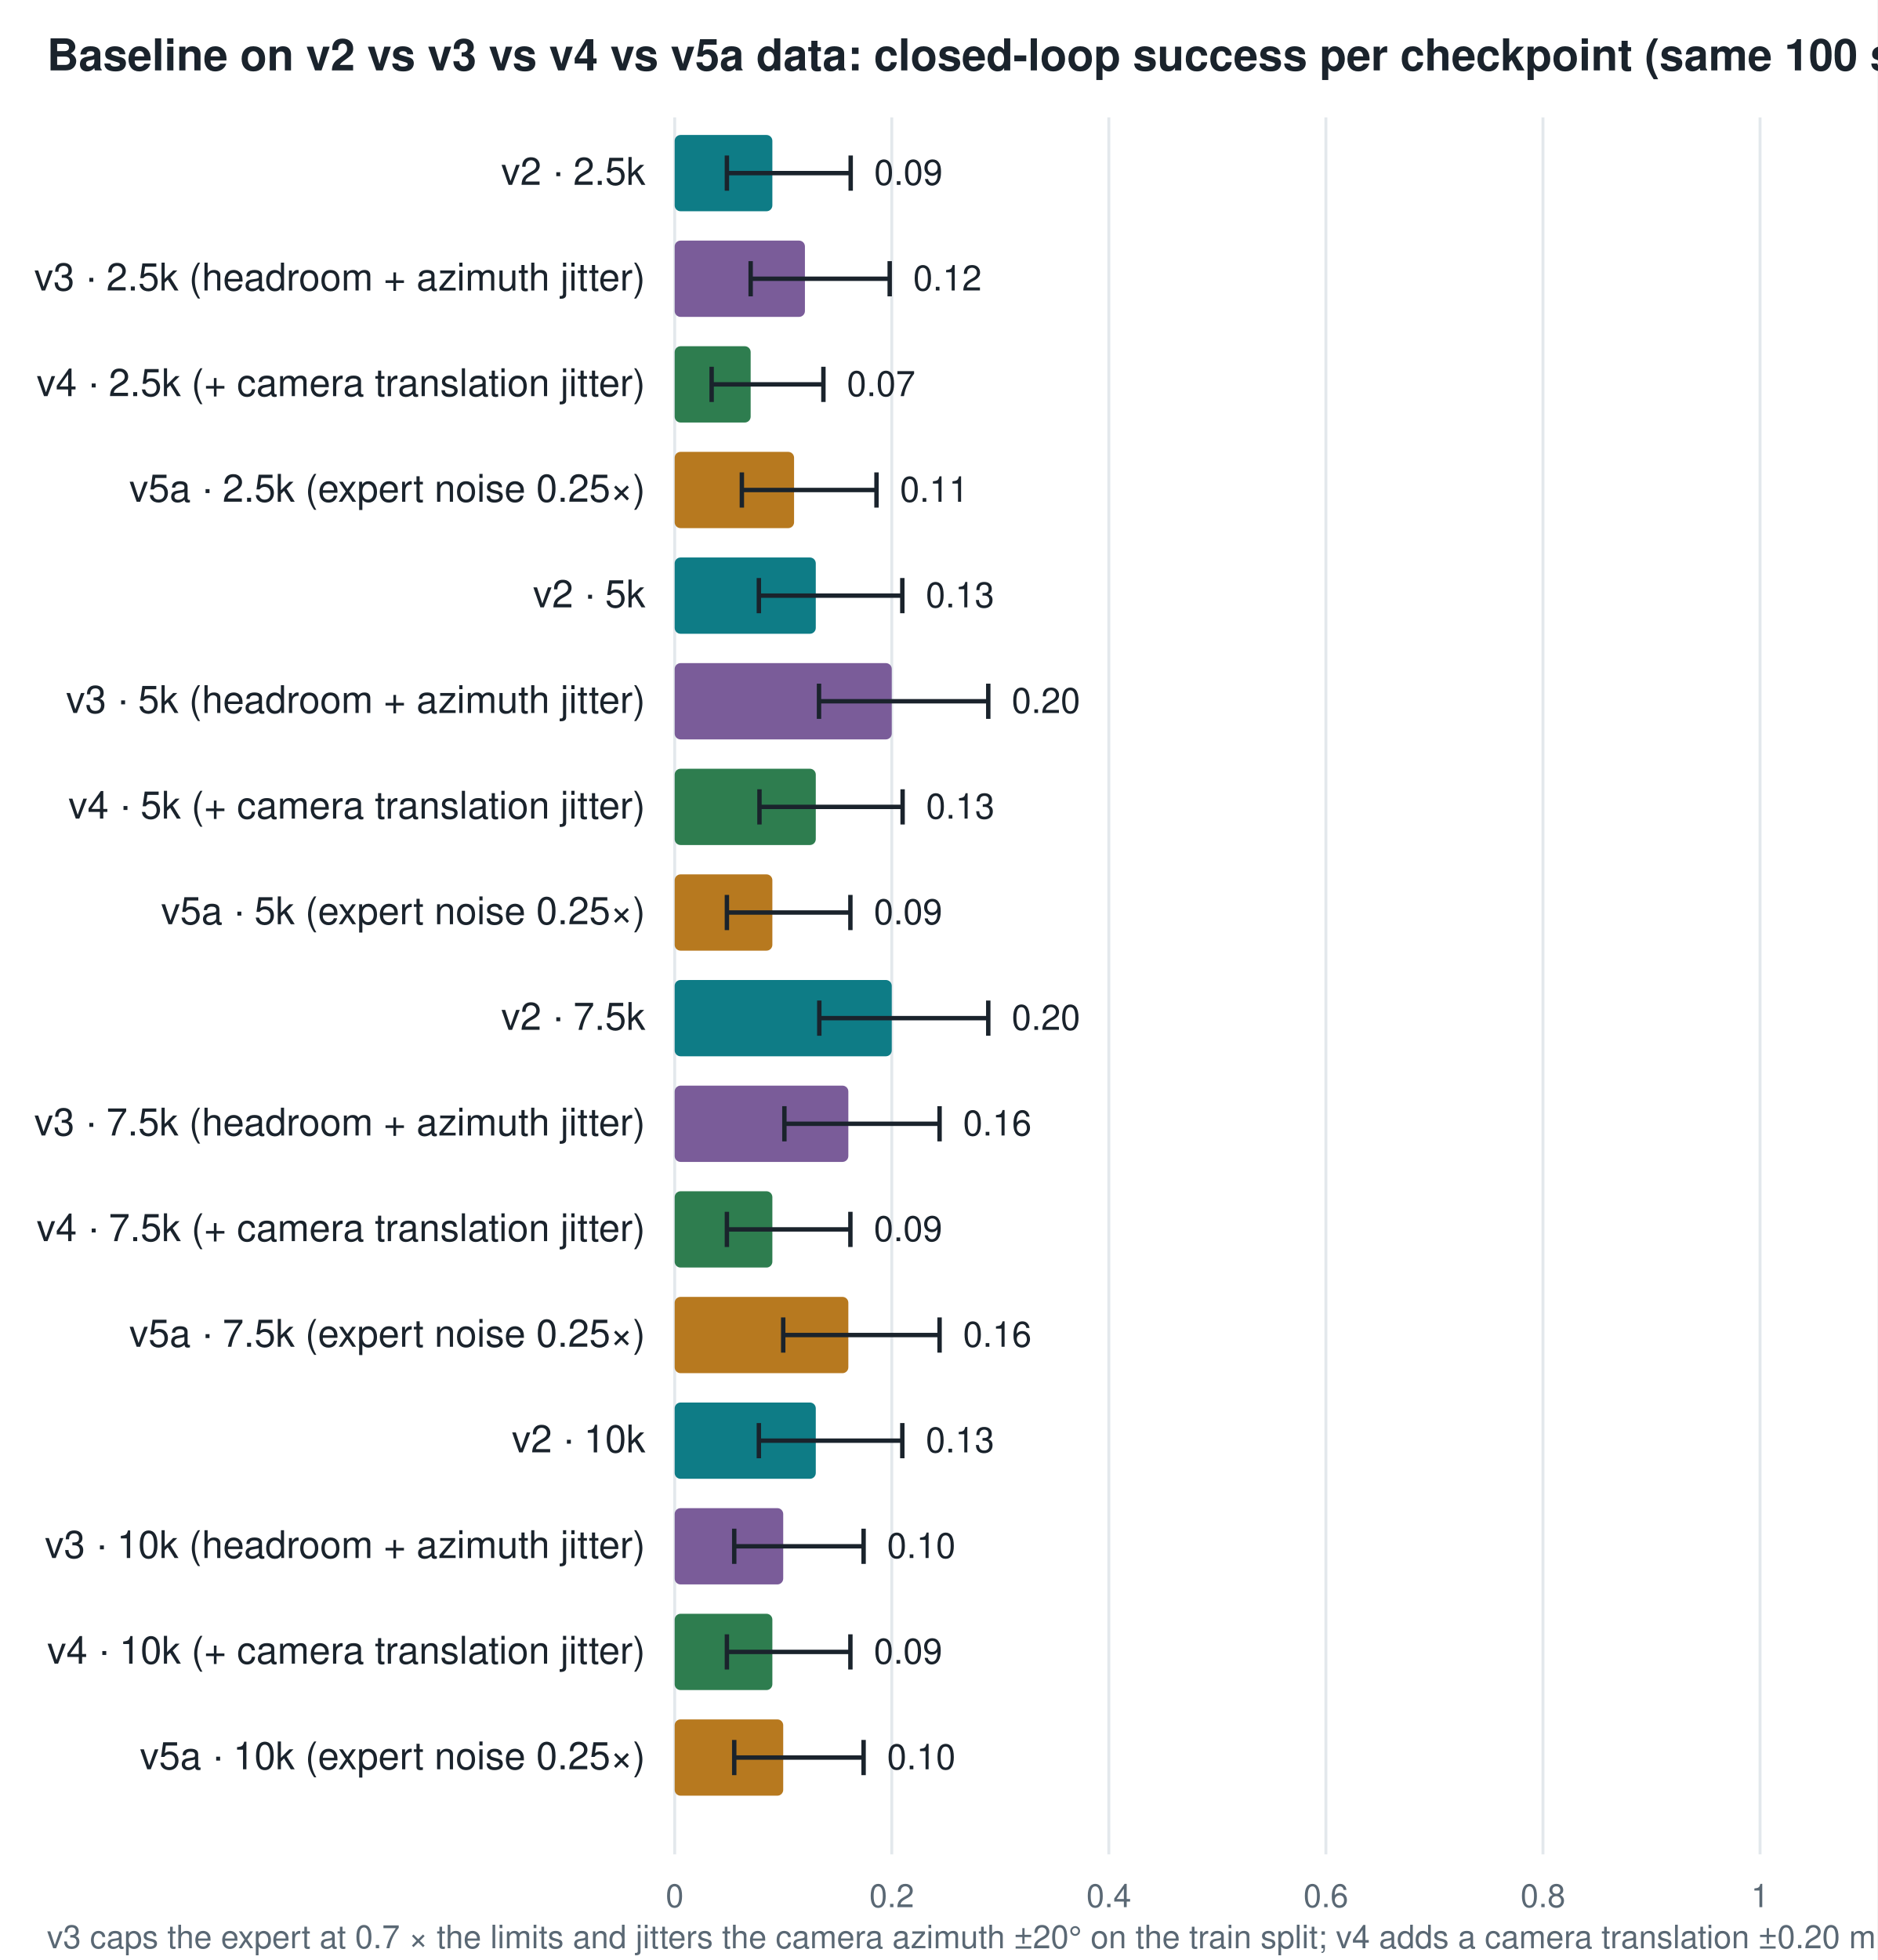
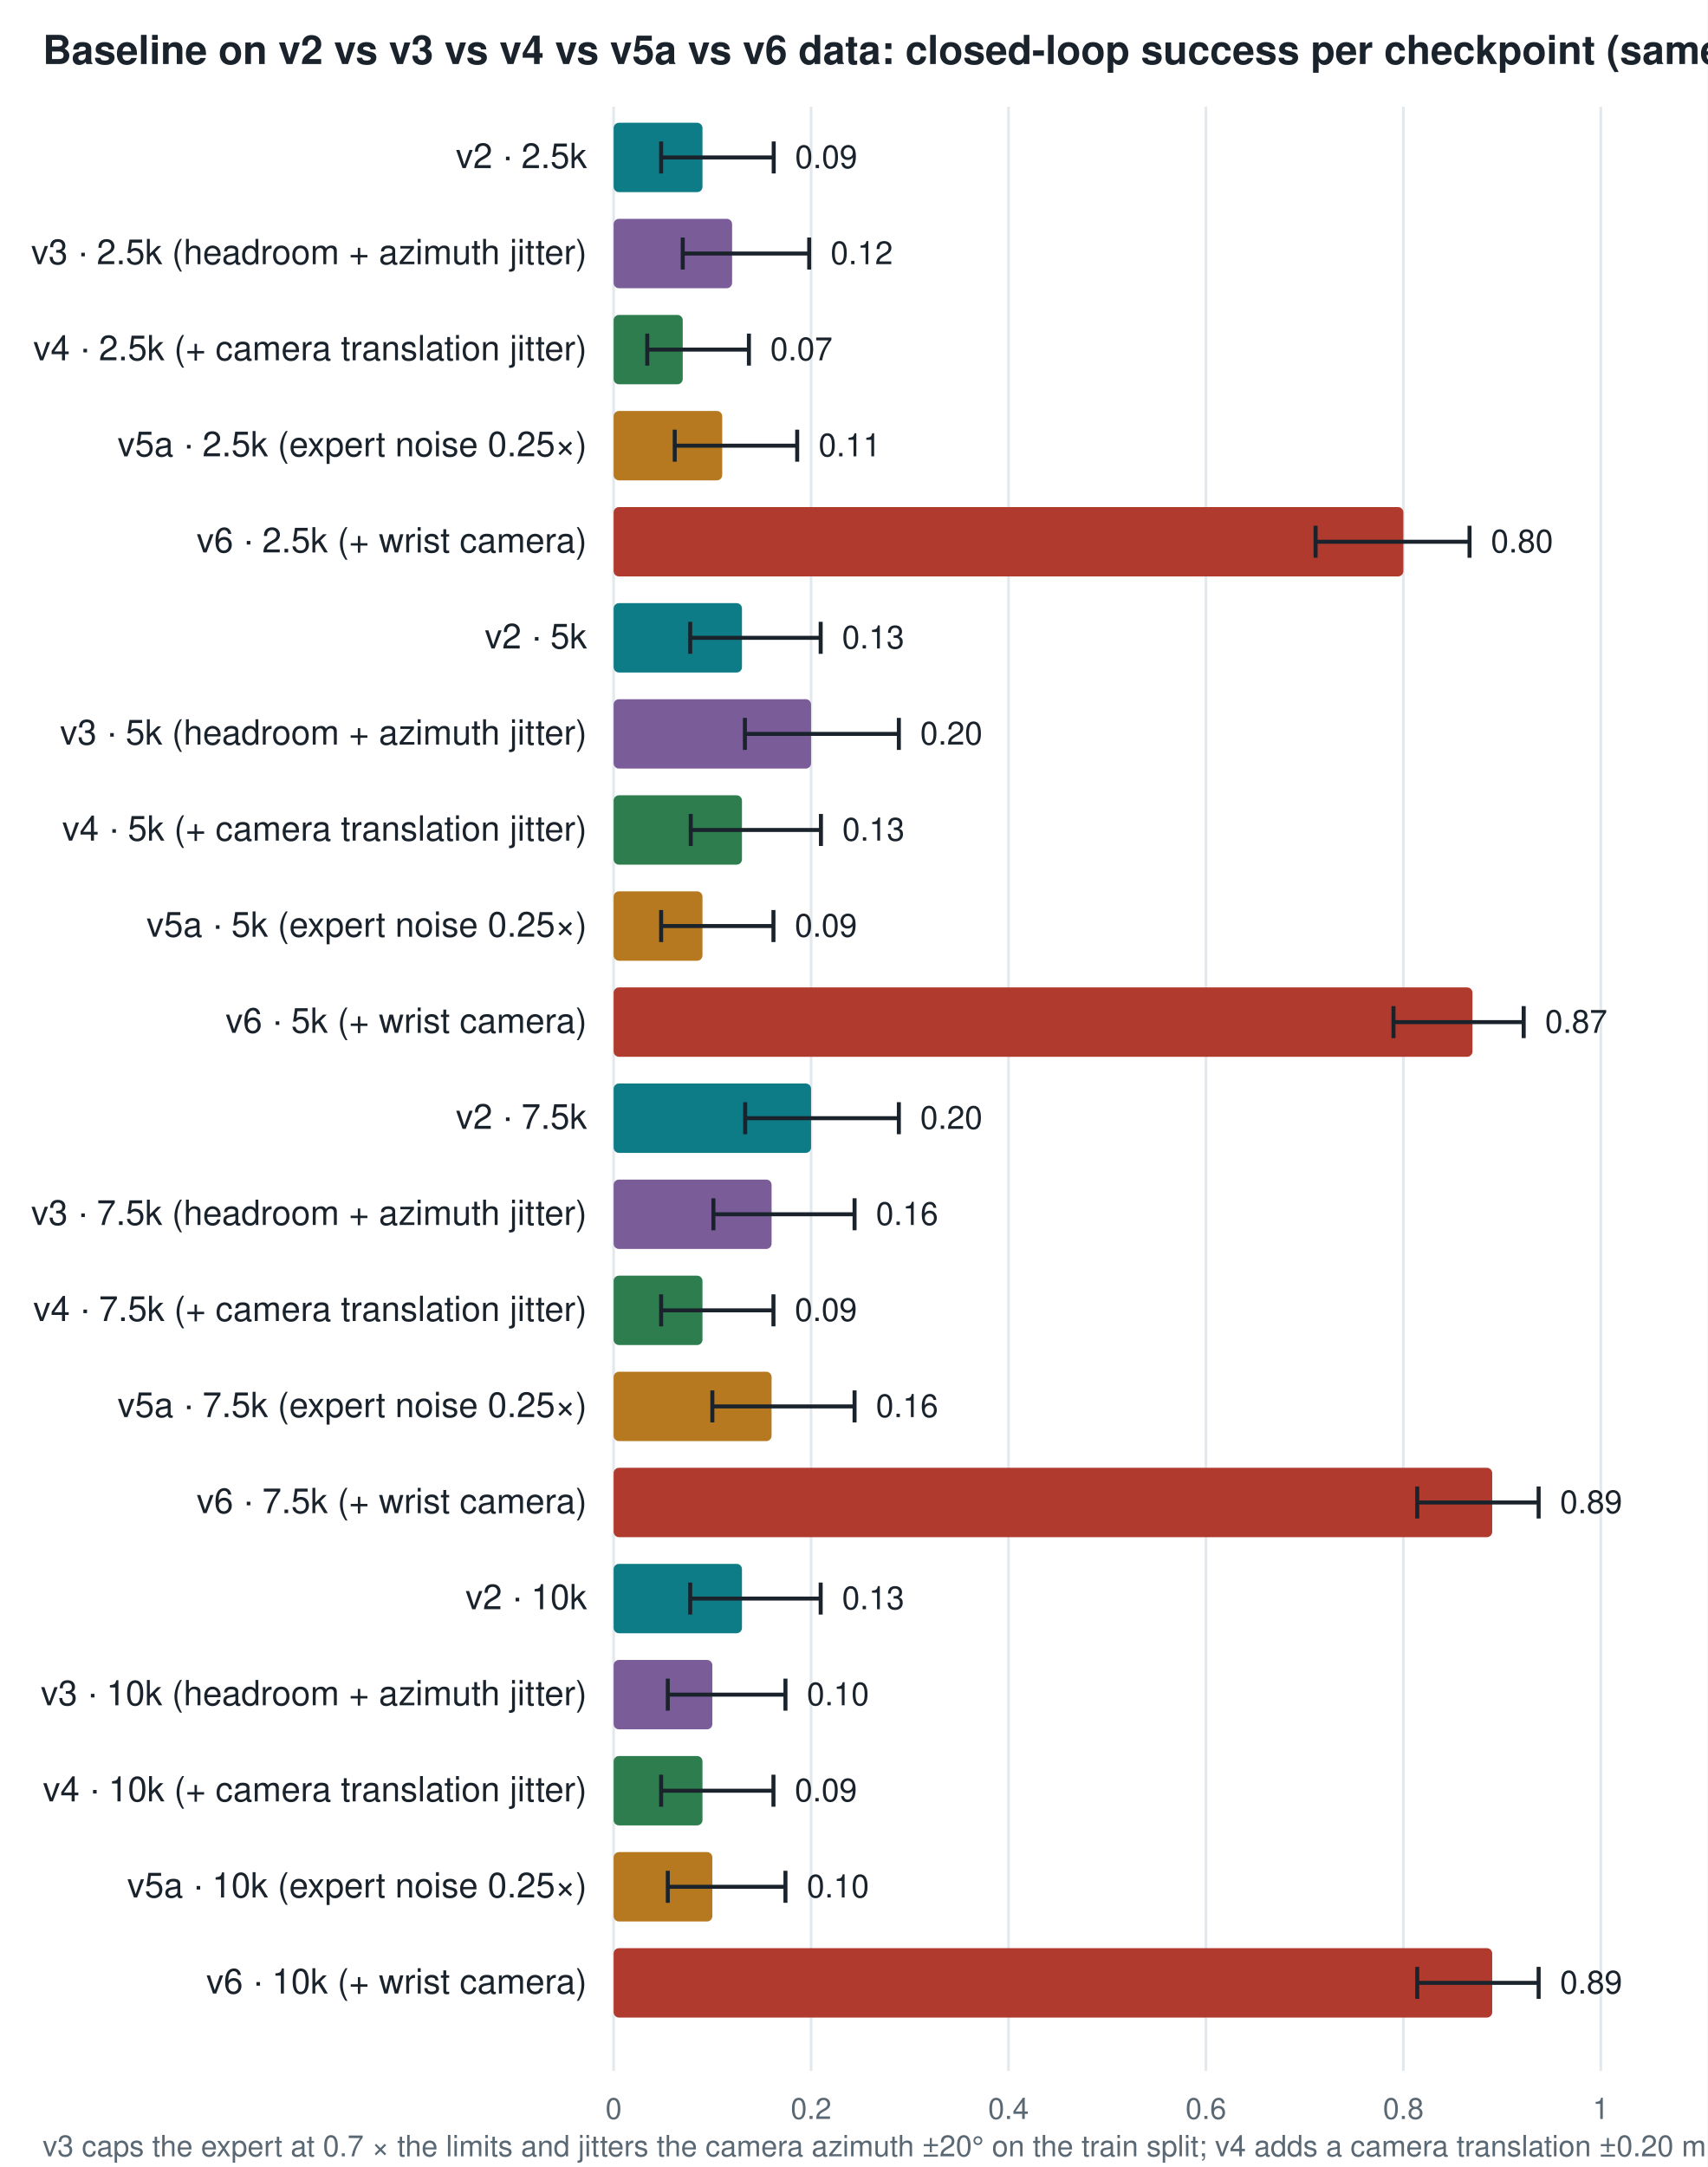
- <svg xmlns="http://www.w3.org/2000/svg" viewBox="0 0 640 668" width="640" height="668" font-family="IBM Plex Sans, Helvetica, Arial, sans-serif" font-size="13">
-   <rect width="640" height="668" fill="#FFFFFF" />
-   <text x="16" y="24" font-size="15" font-weight="600" fill="#1A232C">Baseline on v2 vs v3 vs v4 vs v5a data: closed-loop success per checkpoint (same 100 seeds, Wilson 95 %)</text>
-   <line x1="230.0" y1="40" x2="230.0" y2="632" stroke="#E3E8EC" stroke-width="1" />
-   <text x="230.0" y="650" text-anchor="middle" fill="#5A6874" font-size="11">0</text>
-   <line x1="304.0" y1="40" x2="304.0" y2="632" stroke="#E3E8EC" stroke-width="1" />
-   <text x="304.0" y="650" text-anchor="middle" fill="#5A6874" font-size="11">0.2</text>
-   <line x1="378.0" y1="40" x2="378.0" y2="632" stroke="#E3E8EC" stroke-width="1" />
-   <text x="378.0" y="650" text-anchor="middle" fill="#5A6874" font-size="11">0.4</text>
-   <line x1="452.0" y1="40" x2="452.0" y2="632" stroke="#E3E8EC" stroke-width="1" />
-   <text x="452.0" y="650" text-anchor="middle" fill="#5A6874" font-size="11">0.6</text>
-   <line x1="526.0" y1="40" x2="526.0" y2="632" stroke="#E3E8EC" stroke-width="1" />
-   <text x="526.0" y="650" text-anchor="middle" fill="#5A6874" font-size="11">0.8</text>
-   <line x1="600.0" y1="40" x2="600.0" y2="632" stroke="#E3E8EC" stroke-width="1" />
-   <text x="600.0" y="650" text-anchor="middle" fill="#5A6874" font-size="11">1</text>
+ <svg xmlns="http://www.w3.org/2000/svg" viewBox="0 0 640 812" width="640" height="812" font-family="IBM Plex Sans, Helvetica, Arial, sans-serif" font-size="13">
+   <rect width="640" height="812" fill="#FFFFFF" />
+   <text x="16" y="24" font-size="15" font-weight="600" fill="#1A232C">Baseline on v2 vs v3 vs v4 vs v5a vs v6 data: closed-loop success per checkpoint (same 100 seeds, Wilson 95 %)</text>
+   <line x1="230.0" y1="40" x2="230.0" y2="776" stroke="#E3E8EC" stroke-width="1" />
+   <text x="230.0" y="794" text-anchor="middle" fill="#5A6874" font-size="11">0</text>
+   <line x1="304.0" y1="40" x2="304.0" y2="776" stroke="#E3E8EC" stroke-width="1" />
+   <text x="304.0" y="794" text-anchor="middle" fill="#5A6874" font-size="11">0.2</text>
+   <line x1="378.0" y1="40" x2="378.0" y2="776" stroke="#E3E8EC" stroke-width="1" />
+   <text x="378.0" y="794" text-anchor="middle" fill="#5A6874" font-size="11">0.4</text>
+   <line x1="452.0" y1="40" x2="452.0" y2="776" stroke="#E3E8EC" stroke-width="1" />
+   <text x="452.0" y="794" text-anchor="middle" fill="#5A6874" font-size="11">0.6</text>
+   <line x1="526.0" y1="40" x2="526.0" y2="776" stroke="#E3E8EC" stroke-width="1" />
+   <text x="526.0" y="794" text-anchor="middle" fill="#5A6874" font-size="11">0.8</text>
+   <line x1="600.0" y1="40" x2="600.0" y2="776" stroke="#E3E8EC" stroke-width="1" />
+   <text x="600.0" y="794" text-anchor="middle" fill="#5A6874" font-size="11">1</text>
  <text x="220" y="63.0" text-anchor="end" fill="#1A232C">v2 · 2.5k</text>
  <rect x="230" y="46" width="33.3" height="26" fill="#0E7C86" rx="2" />
  <line x1="247.8" y1="59.0" x2="290.0" y2="59.0" stroke="#1A232C" stroke-width="1.5" />
  <line x1="247.8" y1="53.0" x2="247.8" y2="65.0" stroke="#1A232C" stroke-width="1.5" />
  <line x1="290.0" y1="53.0" x2="290.0" y2="65.0" stroke="#1A232C" stroke-width="1.5" />
  <text x="298.0" y="63.0" fill="#1A232C" font-size="12">0.09</text>
  <text x="220" y="99.0" text-anchor="end" fill="#1A232C">v3 · 2.5k (headroom + azimuth jitter)</text>
  <rect x="230" y="82" width="44.4" height="26" fill="#7A5C99" rx="2" />
  <line x1="255.9" y1="95.0" x2="303.3" y2="95.0" stroke="#1A232C" stroke-width="1.5" />
  <line x1="255.9" y1="89.0" x2="255.9" y2="101.0" stroke="#1A232C" stroke-width="1.5" />
  <line x1="303.3" y1="89.0" x2="303.3" y2="101.0" stroke="#1A232C" stroke-width="1.5" />
  <text x="311.3" y="99.0" fill="#1A232C" font-size="12">0.12</text>
  <text x="220" y="135.0" text-anchor="end" fill="#1A232C">v4 · 2.5k (+ camera translation jitter)</text>
  <rect x="230" y="118" width="25.9" height="26" fill="#2E7D4F" rx="2" />
  <line x1="242.6" y1="131.0" x2="280.7" y2="131.0" stroke="#1A232C" stroke-width="1.5" />
  <line x1="242.6" y1="125.0" x2="242.6" y2="137.0" stroke="#1A232C" stroke-width="1.5" />
  <line x1="280.7" y1="125.0" x2="280.7" y2="137.0" stroke="#1A232C" stroke-width="1.5" />
  <text x="288.7" y="135.0" fill="#1A232C" font-size="12">0.07</text>
  <text x="220" y="171.0" text-anchor="end" fill="#1A232C">v5a · 2.5k (expert noise 0.25×)</text>
  <rect x="230" y="154" width="40.7" height="26" fill="#B7791F" rx="2" />
  <line x1="252.9" y1="167.0" x2="298.8" y2="167.0" stroke="#1A232C" stroke-width="1.5" />
  <line x1="252.9" y1="161.0" x2="252.9" y2="173.0" stroke="#1A232C" stroke-width="1.5" />
  <line x1="298.8" y1="161.0" x2="298.8" y2="173.0" stroke="#1A232C" stroke-width="1.5" />
  <text x="306.8" y="171.0" fill="#1A232C" font-size="12">0.11</text>
-   <text x="220" y="207.0" text-anchor="end" fill="#1A232C">v2 · 5k</text>
-   <rect x="230" y="190" width="48.1" height="26" fill="#0E7C86" rx="2" />
-   <line x1="258.7" y1="203.0" x2="307.6" y2="203.0" stroke="#1A232C" stroke-width="1.5" />
-   <line x1="258.7" y1="197.0" x2="258.7" y2="209.0" stroke="#1A232C" stroke-width="1.5" />
-   <line x1="307.6" y1="197.0" x2="307.6" y2="209.0" stroke="#1A232C" stroke-width="1.5" />
-   <text x="315.6" y="207.0" fill="#1A232C" font-size="12">0.13</text>
-   <text x="220" y="243.0" text-anchor="end" fill="#1A232C">v3 · 5k (headroom + azimuth jitter)</text>
-   <rect x="230" y="226" width="74.0" height="26" fill="#7A5C99" rx="2" />
-   <line x1="279.2" y1="239.0" x2="336.9" y2="239.0" stroke="#1A232C" stroke-width="1.5" />
-   <line x1="279.2" y1="233.0" x2="279.2" y2="245.0" stroke="#1A232C" stroke-width="1.5" />
-   <line x1="336.9" y1="233.0" x2="336.9" y2="245.0" stroke="#1A232C" stroke-width="1.5" />
-   <text x="344.9" y="243.0" fill="#1A232C" font-size="12">0.20</text>
-   <text x="220" y="279.0" text-anchor="end" fill="#1A232C">v4 · 5k (+ camera translation jitter)</text>
-   <rect x="230" y="262" width="48.1" height="26" fill="#2E7D4F" rx="2" />
-   <line x1="258.9" y1="275.0" x2="307.7" y2="275.0" stroke="#1A232C" stroke-width="1.5" />
-   <line x1="258.9" y1="269.0" x2="258.9" y2="281.0" stroke="#1A232C" stroke-width="1.5" />
-   <line x1="307.7" y1="269.0" x2="307.7" y2="281.0" stroke="#1A232C" stroke-width="1.5" />
-   <text x="315.7" y="279.0" fill="#1A232C" font-size="12">0.13</text>
-   <text x="220" y="315.0" text-anchor="end" fill="#1A232C">v5a · 5k (expert noise 0.25×)</text>
-   <rect x="230" y="298" width="33.3" height="26" fill="#B7791F" rx="2" />
-   <line x1="247.8" y1="311.0" x2="289.9" y2="311.0" stroke="#1A232C" stroke-width="1.5" />
-   <line x1="247.8" y1="305.0" x2="247.8" y2="317.0" stroke="#1A232C" stroke-width="1.5" />
-   <line x1="289.9" y1="305.0" x2="289.9" y2="317.0" stroke="#1A232C" stroke-width="1.5" />
-   <text x="297.9" y="315.0" fill="#1A232C" font-size="12">0.09</text>
-   <text x="220" y="351.0" text-anchor="end" fill="#1A232C">v2 · 7.5k</text>
-   <rect x="230" y="334" width="74.0" height="26" fill="#0E7C86" rx="2" />
-   <line x1="279.3" y1="347.0" x2="336.9" y2="347.0" stroke="#1A232C" stroke-width="1.5" />
-   <line x1="279.3" y1="341.0" x2="279.3" y2="353.0" stroke="#1A232C" stroke-width="1.5" />
-   <line x1="336.9" y1="341.0" x2="336.9" y2="353.0" stroke="#1A232C" stroke-width="1.5" />
-   <text x="344.9" y="351.0" fill="#1A232C" font-size="12">0.20</text>
-   <text x="220" y="387.0" text-anchor="end" fill="#1A232C">v3 · 7.5k (headroom + azimuth jitter)</text>
-   <rect x="230" y="370" width="59.2" height="26" fill="#7A5C99" rx="2" />
-   <line x1="267.4" y1="383.0" x2="320.3" y2="383.0" stroke="#1A232C" stroke-width="1.5" />
-   <line x1="267.4" y1="377.0" x2="267.4" y2="389.0" stroke="#1A232C" stroke-width="1.5" />
-   <line x1="320.3" y1="377.0" x2="320.3" y2="389.0" stroke="#1A232C" stroke-width="1.5" />
-   <text x="328.3" y="387.0" fill="#1A232C" font-size="12">0.16</text>
-   <text x="220" y="423.0" text-anchor="end" fill="#1A232C">v4 · 7.5k (+ camera translation jitter)</text>
-   <rect x="230" y="406" width="33.3" height="26" fill="#2E7D4F" rx="2" />
-   <line x1="247.8" y1="419.0" x2="289.9" y2="419.0" stroke="#1A232C" stroke-width="1.5" />
-   <line x1="247.8" y1="413.0" x2="247.8" y2="425.0" stroke="#1A232C" stroke-width="1.5" />
-   <line x1="289.9" y1="413.0" x2="289.9" y2="425.0" stroke="#1A232C" stroke-width="1.5" />
-   <text x="297.9" y="423.0" fill="#1A232C" font-size="12">0.09</text>
-   <text x="220" y="459.0" text-anchor="end" fill="#1A232C">v5a · 7.5k (expert noise 0.25×)</text>
-   <rect x="230" y="442" width="59.2" height="26" fill="#B7791F" rx="2" />
-   <line x1="267.0" y1="455.0" x2="320.3" y2="455.0" stroke="#1A232C" stroke-width="1.5" />
-   <line x1="267.0" y1="449.0" x2="267.0" y2="461.0" stroke="#1A232C" stroke-width="1.5" />
+   <text x="220" y="207.0" text-anchor="end" fill="#1A232C">v6 · 2.5k (+ wrist camera)</text>
+   <rect x="230" y="190" width="296.0" height="26" fill="#B03A2E" rx="2" />
+   <line x1="493.1" y1="203.0" x2="550.8" y2="203.0" stroke="#1A232C" stroke-width="1.5" />
+   <line x1="493.1" y1="197.0" x2="493.1" y2="209.0" stroke="#1A232C" stroke-width="1.5" />
+   <line x1="550.8" y1="197.0" x2="550.8" y2="209.0" stroke="#1A232C" stroke-width="1.5" />
+   <text x="558.8" y="207.0" fill="#1A232C" font-size="12">0.80</text>
+   <text x="220" y="243.0" text-anchor="end" fill="#1A232C">v2 · 5k</text>
+   <rect x="230" y="226" width="48.1" height="26" fill="#0E7C86" rx="2" />
+   <line x1="258.7" y1="239.0" x2="307.6" y2="239.0" stroke="#1A232C" stroke-width="1.5" />
+   <line x1="258.7" y1="233.0" x2="258.7" y2="245.0" stroke="#1A232C" stroke-width="1.5" />
+   <line x1="307.6" y1="233.0" x2="307.6" y2="245.0" stroke="#1A232C" stroke-width="1.5" />
+   <text x="315.6" y="243.0" fill="#1A232C" font-size="12">0.13</text>
+   <text x="220" y="279.0" text-anchor="end" fill="#1A232C">v3 · 5k (headroom + azimuth jitter)</text>
+   <rect x="230" y="262" width="74.0" height="26" fill="#7A5C99" rx="2" />
+   <line x1="279.2" y1="275.0" x2="336.9" y2="275.0" stroke="#1A232C" stroke-width="1.5" />
+   <line x1="279.2" y1="269.0" x2="279.2" y2="281.0" stroke="#1A232C" stroke-width="1.5" />
+   <line x1="336.9" y1="269.0" x2="336.9" y2="281.0" stroke="#1A232C" stroke-width="1.5" />
+   <text x="344.9" y="279.0" fill="#1A232C" font-size="12">0.20</text>
+   <text x="220" y="315.0" text-anchor="end" fill="#1A232C">v4 · 5k (+ camera translation jitter)</text>
+   <rect x="230" y="298" width="48.1" height="26" fill="#2E7D4F" rx="2" />
+   <line x1="258.9" y1="311.0" x2="307.7" y2="311.0" stroke="#1A232C" stroke-width="1.5" />
+   <line x1="258.9" y1="305.0" x2="258.9" y2="317.0" stroke="#1A232C" stroke-width="1.5" />
+   <line x1="307.7" y1="305.0" x2="307.7" y2="317.0" stroke="#1A232C" stroke-width="1.5" />
+   <text x="315.7" y="315.0" fill="#1A232C" font-size="12">0.13</text>
+   <text x="220" y="351.0" text-anchor="end" fill="#1A232C">v5a · 5k (expert noise 0.25×)</text>
+   <rect x="230" y="334" width="33.3" height="26" fill="#B7791F" rx="2" />
+   <line x1="247.8" y1="347.0" x2="289.9" y2="347.0" stroke="#1A232C" stroke-width="1.5" />
+   <line x1="247.8" y1="341.0" x2="247.8" y2="353.0" stroke="#1A232C" stroke-width="1.5" />
+   <line x1="289.9" y1="341.0" x2="289.9" y2="353.0" stroke="#1A232C" stroke-width="1.5" />
+   <text x="297.9" y="351.0" fill="#1A232C" font-size="12">0.09</text>
+   <text x="220" y="387.0" text-anchor="end" fill="#1A232C">v6 · 5k (+ wrist camera)</text>
+   <rect x="230" y="370" width="321.9" height="26" fill="#B03A2E" rx="2" />
+   <line x1="522.3" y1="383.0" x2="571.1" y2="383.0" stroke="#1A232C" stroke-width="1.5" />
+   <line x1="522.3" y1="377.0" x2="522.3" y2="389.0" stroke="#1A232C" stroke-width="1.5" />
+   <line x1="571.1" y1="377.0" x2="571.1" y2="389.0" stroke="#1A232C" stroke-width="1.5" />
+   <text x="579.1" y="387.0" fill="#1A232C" font-size="12">0.87</text>
+   <text x="220" y="423.0" text-anchor="end" fill="#1A232C">v2 · 7.5k</text>
+   <rect x="230" y="406" width="74.0" height="26" fill="#0E7C86" rx="2" />
+   <line x1="279.3" y1="419.0" x2="336.9" y2="419.0" stroke="#1A232C" stroke-width="1.5" />
+   <line x1="279.3" y1="413.0" x2="279.3" y2="425.0" stroke="#1A232C" stroke-width="1.5" />
+   <line x1="336.9" y1="413.0" x2="336.9" y2="425.0" stroke="#1A232C" stroke-width="1.5" />
+   <text x="344.9" y="423.0" fill="#1A232C" font-size="12">0.20</text>
+   <text x="220" y="459.0" text-anchor="end" fill="#1A232C">v3 · 7.5k (headroom + azimuth jitter)</text>
+   <rect x="230" y="442" width="59.2" height="26" fill="#7A5C99" rx="2" />
+   <line x1="267.4" y1="455.0" x2="320.3" y2="455.0" stroke="#1A232C" stroke-width="1.5" />
+   <line x1="267.4" y1="449.0" x2="267.4" y2="461.0" stroke="#1A232C" stroke-width="1.5" />
  <line x1="320.3" y1="449.0" x2="320.3" y2="461.0" stroke="#1A232C" stroke-width="1.5" />
  <text x="328.3" y="459.0" fill="#1A232C" font-size="12">0.16</text>
-   <text x="220" y="495.0" text-anchor="end" fill="#1A232C">v2 · 10k</text>
-   <rect x="230" y="478" width="48.1" height="26" fill="#0E7C86" rx="2" />
-   <line x1="258.7" y1="491.0" x2="307.6" y2="491.0" stroke="#1A232C" stroke-width="1.5" />
-   <line x1="258.7" y1="485.0" x2="258.7" y2="497.0" stroke="#1A232C" stroke-width="1.5" />
-   <line x1="307.6" y1="485.0" x2="307.6" y2="497.0" stroke="#1A232C" stroke-width="1.5" />
-   <text x="315.6" y="495.0" fill="#1A232C" font-size="12">0.13</text>
-   <text x="220" y="531.0" text-anchor="end" fill="#1A232C">v3 · 10k (headroom + azimuth jitter)</text>
-   <rect x="230" y="514" width="37.0" height="26" fill="#7A5C99" rx="2" />
-   <line x1="250.3" y1="527.0" x2="294.4" y2="527.0" stroke="#1A232C" stroke-width="1.5" />
-   <line x1="250.3" y1="521.0" x2="250.3" y2="533.0" stroke="#1A232C" stroke-width="1.5" />
-   <line x1="294.4" y1="521.0" x2="294.4" y2="533.0" stroke="#1A232C" stroke-width="1.5" />
-   <text x="302.4" y="531.0" fill="#1A232C" font-size="12">0.10</text>
-   <text x="220" y="567.0" text-anchor="end" fill="#1A232C">v4 · 10k (+ camera translation jitter)</text>
-   <rect x="230" y="550" width="33.3" height="26" fill="#2E7D4F" rx="2" />
-   <line x1="247.8" y1="563.0" x2="289.9" y2="563.0" stroke="#1A232C" stroke-width="1.5" />
-   <line x1="247.8" y1="557.0" x2="247.8" y2="569.0" stroke="#1A232C" stroke-width="1.5" />
-   <line x1="289.9" y1="557.0" x2="289.9" y2="569.0" stroke="#1A232C" stroke-width="1.5" />
-   <text x="297.9" y="567.0" fill="#1A232C" font-size="12">0.09</text>
-   <text x="220" y="603.0" text-anchor="end" fill="#1A232C">v5a · 10k (expert noise 0.25×)</text>
-   <rect x="230" y="586" width="37.0" height="26" fill="#B7791F" rx="2" />
-   <line x1="250.3" y1="599.0" x2="294.4" y2="599.0" stroke="#1A232C" stroke-width="1.5" />
-   <line x1="250.3" y1="593.0" x2="250.3" y2="605.0" stroke="#1A232C" stroke-width="1.5" />
-   <line x1="294.4" y1="593.0" x2="294.4" y2="605.0" stroke="#1A232C" stroke-width="1.5" />
-   <text x="302.4" y="603.0" fill="#1A232C" font-size="12">0.10</text>
-   <text x="16" y="664" fill="#5A6874" font-size="11">v3 caps the expert at 0.7 × the limits and jitters the camera azimuth ±20° on the train split; v4 adds a camera translation ±0.20 m (x, y), ±0.05 m (z); every v3/v4 checkpoint has 0 % over-cap steps.</text>
+   <text x="220" y="495.0" text-anchor="end" fill="#1A232C">v4 · 7.5k (+ camera translation jitter)</text>
+   <rect x="230" y="478" width="33.3" height="26" fill="#2E7D4F" rx="2" />
+   <line x1="247.8" y1="491.0" x2="289.9" y2="491.0" stroke="#1A232C" stroke-width="1.5" />
+   <line x1="247.8" y1="485.0" x2="247.8" y2="497.0" stroke="#1A232C" stroke-width="1.5" />
+   <line x1="289.9" y1="485.0" x2="289.9" y2="497.0" stroke="#1A232C" stroke-width="1.5" />
+   <text x="297.9" y="495.0" fill="#1A232C" font-size="12">0.09</text>
+   <text x="220" y="531.0" text-anchor="end" fill="#1A232C">v5a · 7.5k (expert noise 0.25×)</text>
+   <rect x="230" y="514" width="59.2" height="26" fill="#B7791F" rx="2" />
+   <line x1="267.0" y1="527.0" x2="320.3" y2="527.0" stroke="#1A232C" stroke-width="1.5" />
+   <line x1="267.0" y1="521.0" x2="267.0" y2="533.0" stroke="#1A232C" stroke-width="1.5" />
+   <line x1="320.3" y1="521.0" x2="320.3" y2="533.0" stroke="#1A232C" stroke-width="1.5" />
+   <text x="328.3" y="531.0" fill="#1A232C" font-size="12">0.16</text>
+   <text x="220" y="567.0" text-anchor="end" fill="#1A232C">v6 · 7.5k (+ wrist camera)</text>
+   <rect x="230" y="550" width="329.3" height="26" fill="#B03A2E" rx="2" />
+   <line x1="531.2" y1="563.0" x2="576.7" y2="563.0" stroke="#1A232C" stroke-width="1.5" />
+   <line x1="531.2" y1="557.0" x2="531.2" y2="569.0" stroke="#1A232C" stroke-width="1.5" />
+   <line x1="576.7" y1="557.0" x2="576.7" y2="569.0" stroke="#1A232C" stroke-width="1.5" />
+   <text x="584.7" y="567.0" fill="#1A232C" font-size="12">0.89</text>
+   <text x="220" y="603.0" text-anchor="end" fill="#1A232C">v2 · 10k</text>
+   <rect x="230" y="586" width="48.1" height="26" fill="#0E7C86" rx="2" />
+   <line x1="258.7" y1="599.0" x2="307.6" y2="599.0" stroke="#1A232C" stroke-width="1.5" />
+   <line x1="258.7" y1="593.0" x2="258.7" y2="605.0" stroke="#1A232C" stroke-width="1.5" />
+   <line x1="307.6" y1="593.0" x2="307.6" y2="605.0" stroke="#1A232C" stroke-width="1.5" />
+   <text x="315.6" y="603.0" fill="#1A232C" font-size="12">0.13</text>
+   <text x="220" y="639.0" text-anchor="end" fill="#1A232C">v3 · 10k (headroom + azimuth jitter)</text>
+   <rect x="230" y="622" width="37.0" height="26" fill="#7A5C99" rx="2" />
+   <line x1="250.3" y1="635.0" x2="294.4" y2="635.0" stroke="#1A232C" stroke-width="1.5" />
+   <line x1="250.3" y1="629.0" x2="250.3" y2="641.0" stroke="#1A232C" stroke-width="1.5" />
+   <line x1="294.4" y1="629.0" x2="294.4" y2="641.0" stroke="#1A232C" stroke-width="1.5" />
+   <text x="302.4" y="639.0" fill="#1A232C" font-size="12">0.10</text>
+   <text x="220" y="675.0" text-anchor="end" fill="#1A232C">v4 · 10k (+ camera translation jitter)</text>
+   <rect x="230" y="658" width="33.3" height="26" fill="#2E7D4F" rx="2" />
+   <line x1="247.8" y1="671.0" x2="289.9" y2="671.0" stroke="#1A232C" stroke-width="1.5" />
+   <line x1="247.8" y1="665.0" x2="247.8" y2="677.0" stroke="#1A232C" stroke-width="1.5" />
+   <line x1="289.9" y1="665.0" x2="289.9" y2="677.0" stroke="#1A232C" stroke-width="1.5" />
+   <text x="297.9" y="675.0" fill="#1A232C" font-size="12">0.09</text>
+   <text x="220" y="711.0" text-anchor="end" fill="#1A232C">v5a · 10k (expert noise 0.25×)</text>
+   <rect x="230" y="694" width="37.0" height="26" fill="#B7791F" rx="2" />
+   <line x1="250.3" y1="707.0" x2="294.4" y2="707.0" stroke="#1A232C" stroke-width="1.5" />
+   <line x1="250.3" y1="701.0" x2="250.3" y2="713.0" stroke="#1A232C" stroke-width="1.5" />
+   <line x1="294.4" y1="701.0" x2="294.4" y2="713.0" stroke="#1A232C" stroke-width="1.5" />
+   <text x="302.4" y="711.0" fill="#1A232C" font-size="12">0.10</text>
+   <text x="220" y="747.0" text-anchor="end" fill="#1A232C">v6 · 10k (+ wrist camera)</text>
+   <rect x="230" y="730" width="329.3" height="26" fill="#B03A2E" rx="2" />
+   <line x1="531.2" y1="743.0" x2="576.7" y2="743.0" stroke="#1A232C" stroke-width="1.5" />
+   <line x1="531.2" y1="737.0" x2="531.2" y2="749.0" stroke="#1A232C" stroke-width="1.5" />
+   <line x1="576.7" y1="737.0" x2="576.7" y2="749.0" stroke="#1A232C" stroke-width="1.5" />
+   <text x="584.7" y="747.0" fill="#1A232C" font-size="12">0.89</text>
+   <text x="16" y="808" fill="#5A6874" font-size="11">v3 caps the expert at 0.7 × the limits and jitters the camera azimuth ±20° on the train split; v4 adds a camera translation ±0.20 m (x, y), ±0.05 m (z); every v3/v4 checkpoint has 0 % over-cap steps.</text>
</svg>
